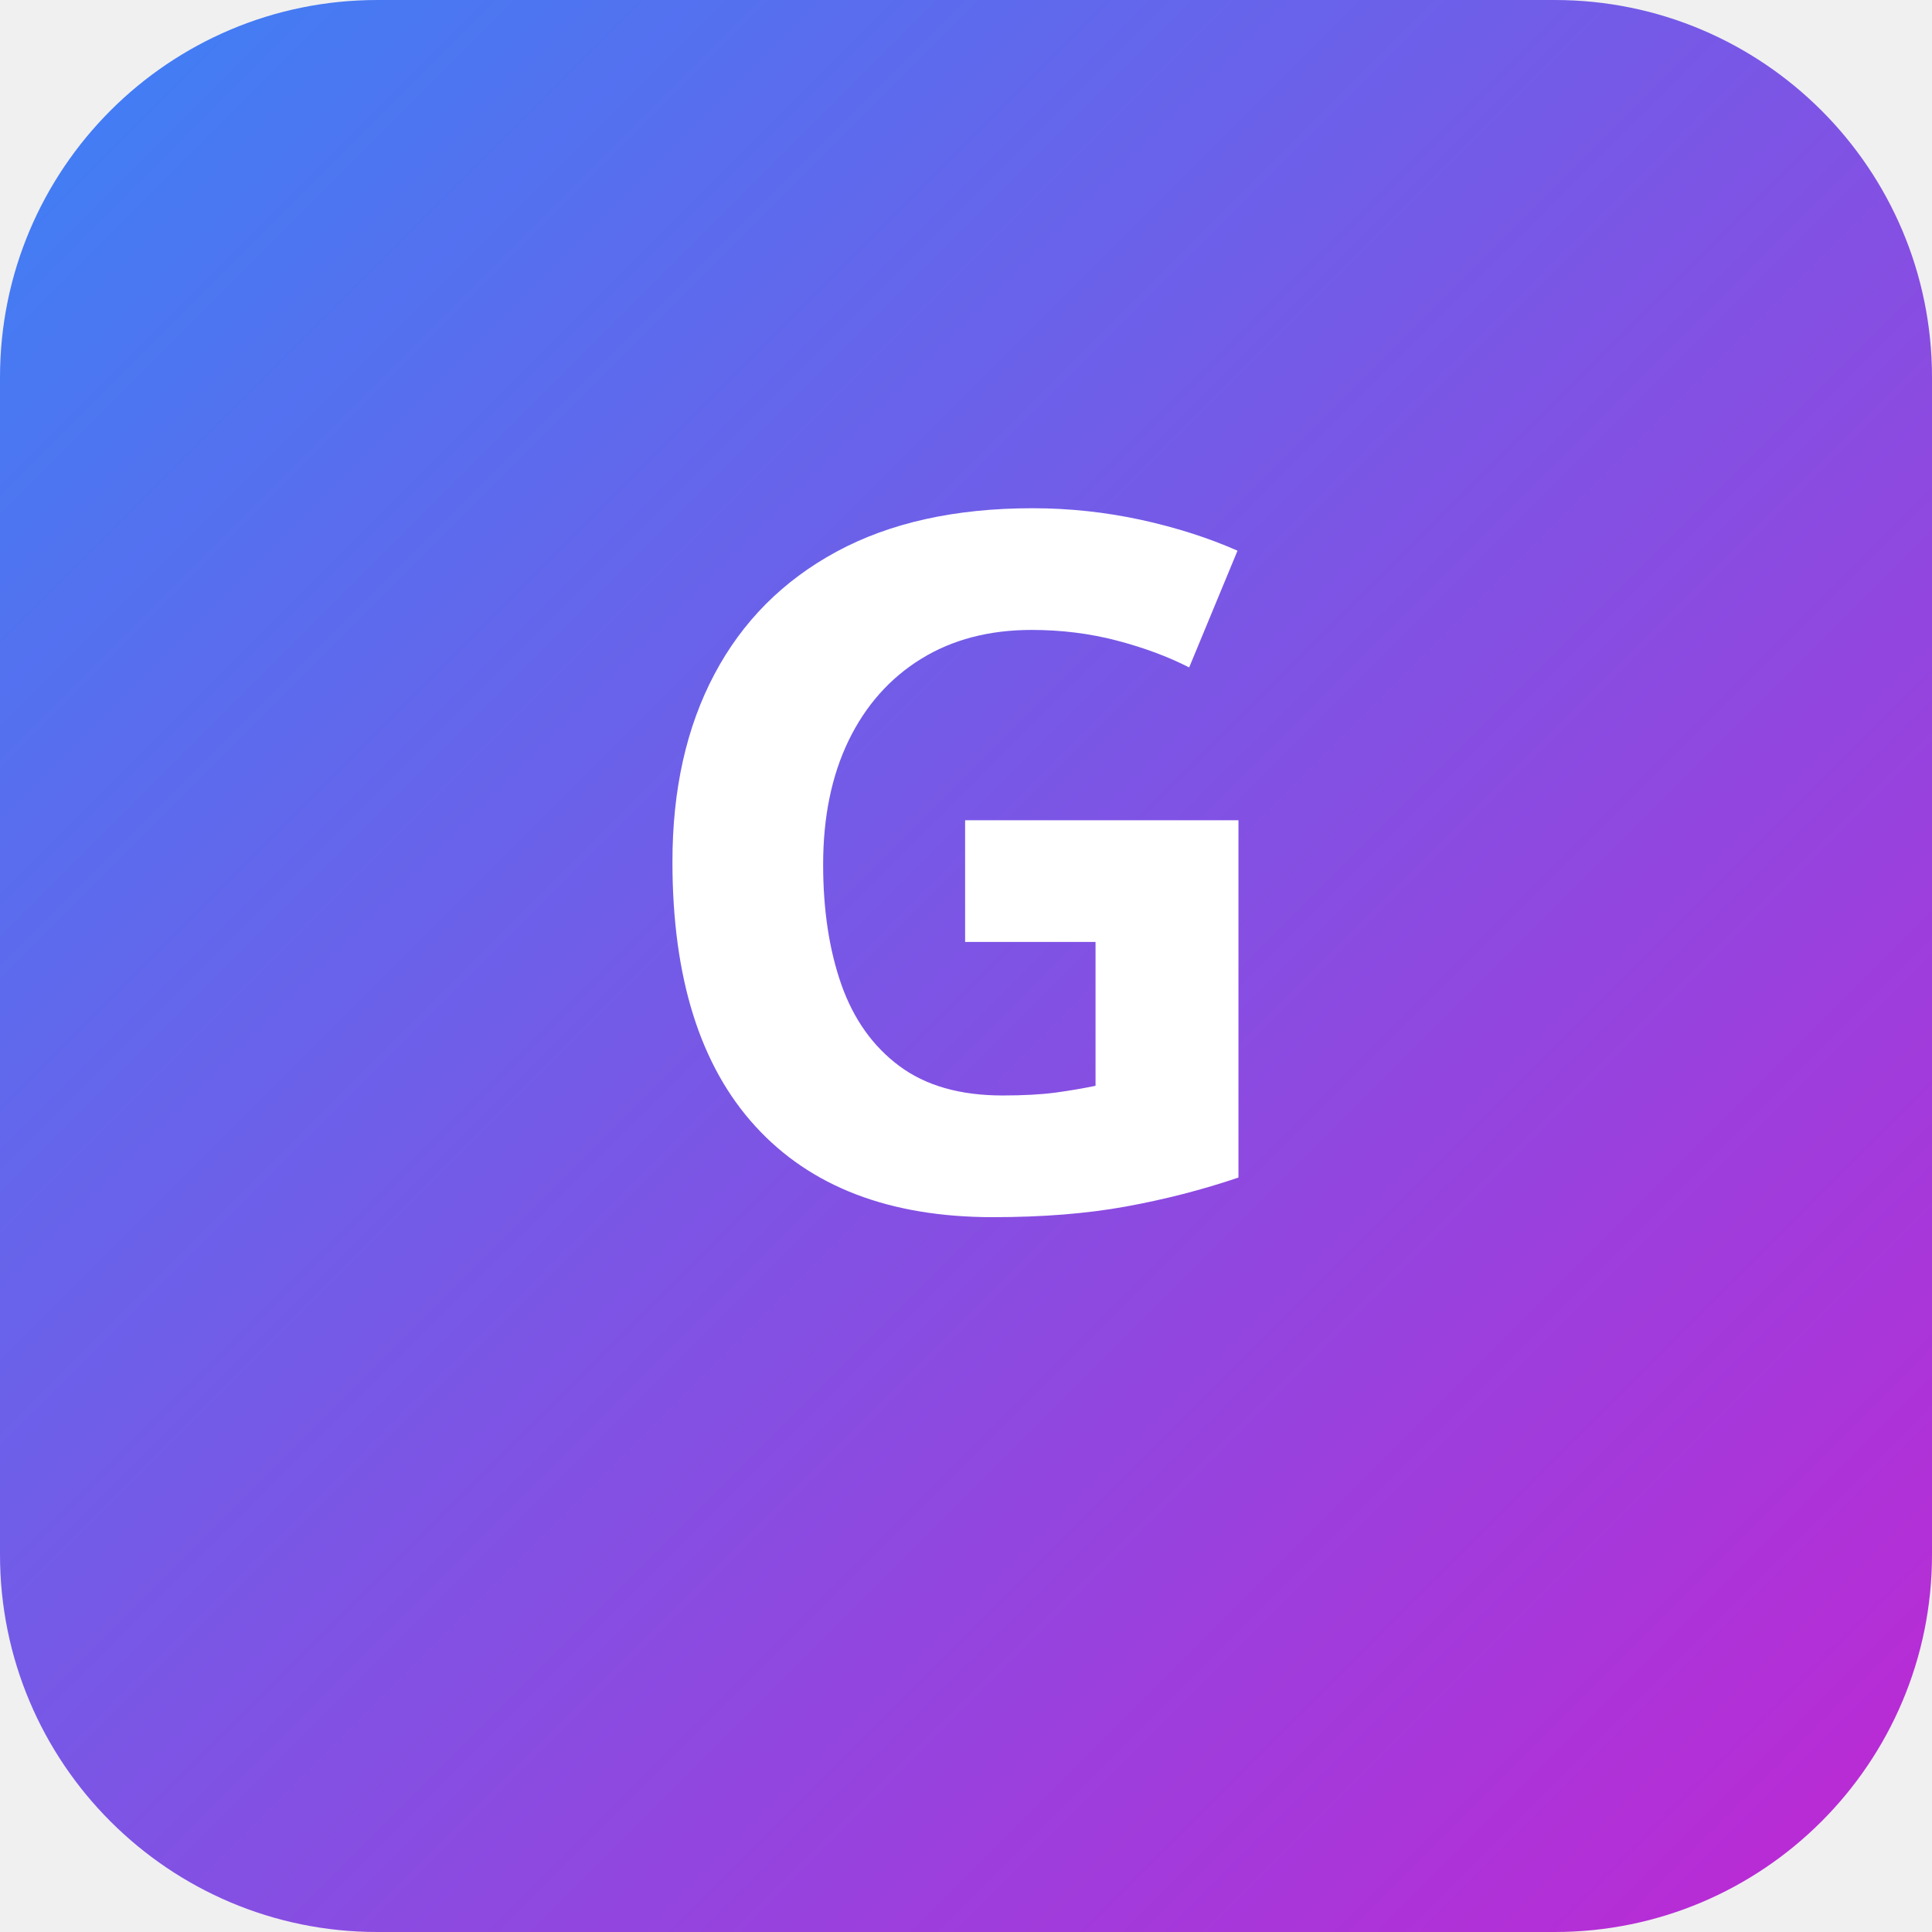
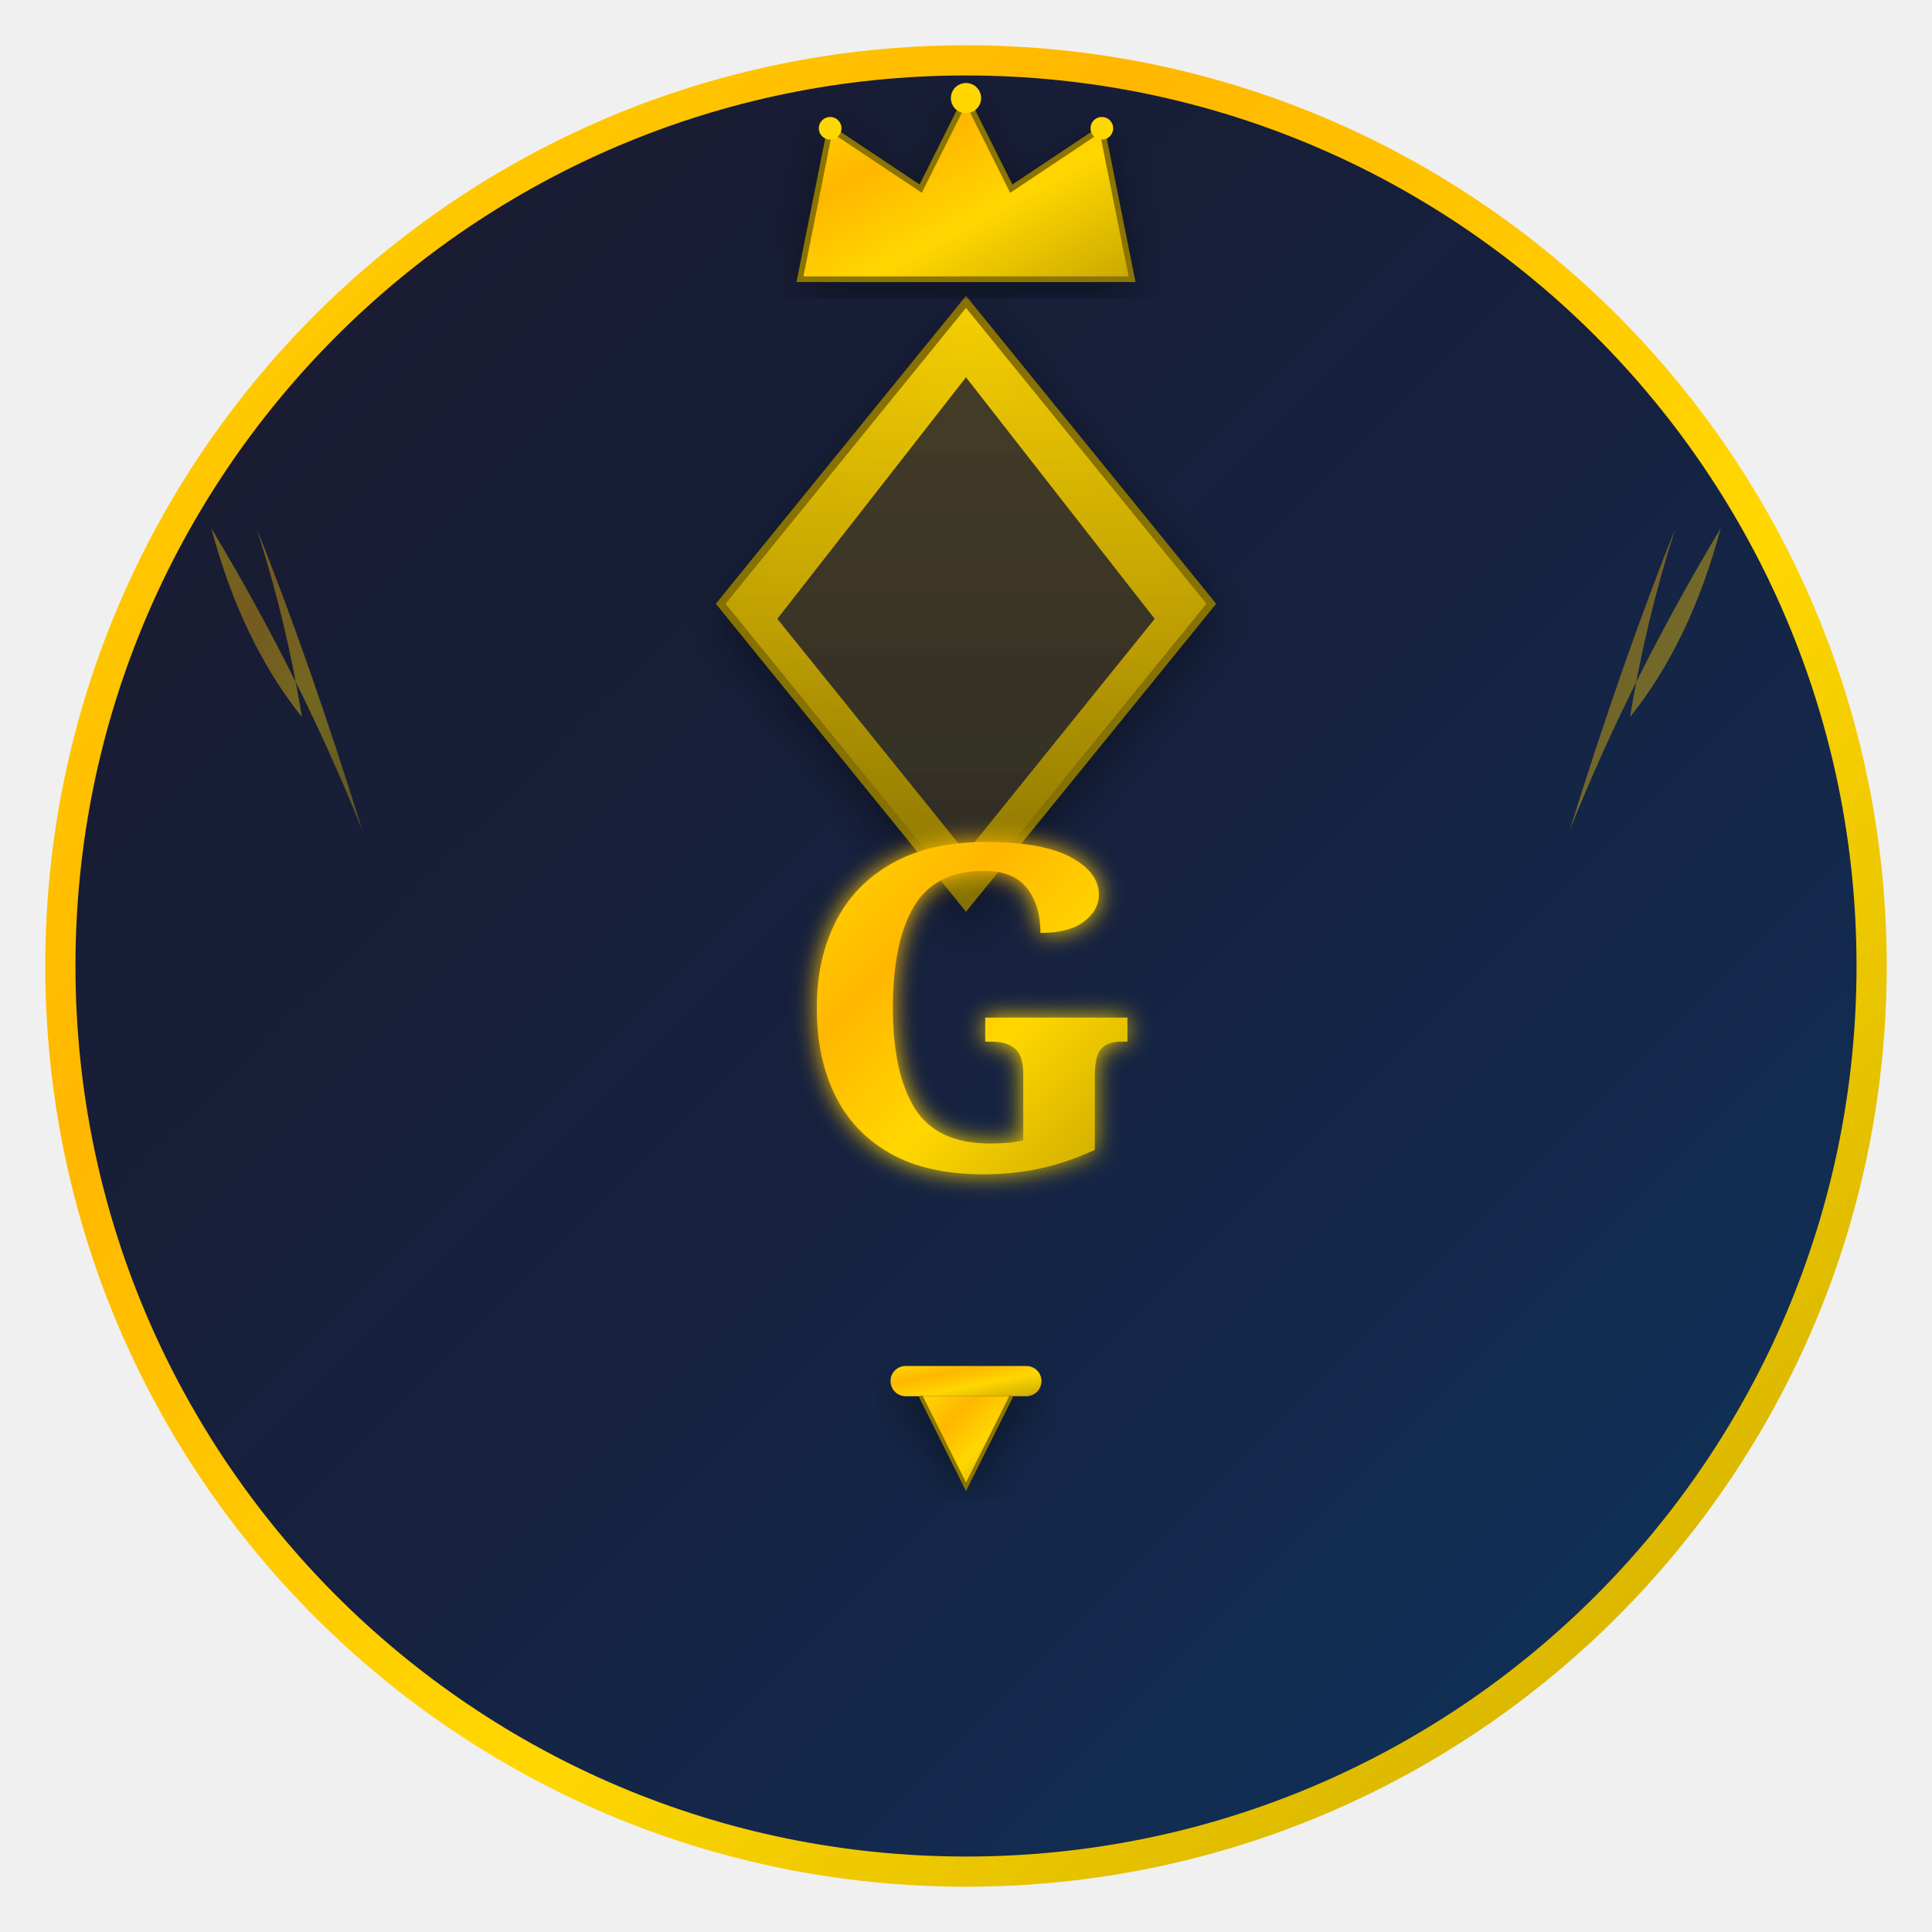
- <svg xmlns="http://www.w3.org/2000/svg" width="128" height="128" viewBox="0 0 128 128">
+ <svg xmlns="http://www.w3.org/2000/svg" viewBox="0 0 512 512" fill="none">
  <defs>
-     <linearGradient id="g" x1="0%" y1="0%" x2="100%" y2="100%">
-       <stop offset="0%" stop-color="#3b82f6" />
-       <stop offset="100%" stop-color="#c026d3" />
+     <linearGradient id="bg" x1="0" y1="0" x2="1" y2="1">
+       <stop offset="0%" stop-color="#1a1a2e" />
+       <stop offset="50%" stop-color="#16213e" />
+       <stop offset="100%" stop-color="#0f3460" />
    </linearGradient>
+     <linearGradient id="gold" x1="0" y1="0" x2="1" y2="1">
+       <stop offset="0%" stop-color="#ffd700" />
+       <stop offset="30%" stop-color="#ffb700" />
+       <stop offset="60%" stop-color="#ffd700" />
+       <stop offset="100%" stop-color="#c9a800" />
+     </linearGradient>
+     <linearGradient id="gold2" x1="0" y1="0" x2="0" y2="1">
+       <stop offset="0%" stop-color="#ffd700" />
+       <stop offset="50%" stop-color="#c9a800" />
+       <stop offset="100%" stop-color="#8b7500" />
+     </linearGradient>
+     <filter id="glow">
+       <feGaussianBlur stdDeviation="3" result="coloredBlur" />
+       <feMerge>
+         <feMergeNode in="coloredBlur" />
+         <feMergeNode in="SourceGraphic" />
+       </feMerge>
+     </filter>
+     <filter id="shadow">
+       <feDropShadow dx="0" dy="4" stdDeviation="6" flood-color="#000" flood-opacity="0.4" />
+     </filter>
  </defs>
-   <rect width="128" height="128" rx="25" fill="url(#g)" />
-   <text x="64" y="80" text-anchor="middle" fill="white" font-size="64" font-weight="bold" font-family="sans-serif">G</text>
+   <circle cx="256" cy="256" r="240" fill="url(#bg)" stroke="url(#gold)" stroke-width="8" />
+   <g transform="translate(256,180)" filter="url(#shadow)">
+     <path d="M0,-100 L65,-20 L0,60 L-65,-20 Z" fill="url(#gold2)" stroke="#8b7500" stroke-width="2" opacity="0.95" />
+     <path d="M0,-80 L50,-16 L0,46 L-50,-16 Z" fill="#1a1a2e" opacity="0.8" />
+   </g>
+   <text x="256" y="310" text-anchor="middle" font-family="Georgia,serif" font-size="120" font-weight="bold" fill="url(#gold)" filter="url(#glow)" letter-spacing="-4">G</text>
+   <g transform="translate(256,54)" filter="url(#shadow)">
+     <path d="M-44,20 L-36,-20 L-12,-4 L0,-28 L12,-4 L36,-20 L44,20 Z" fill="url(#gold)" stroke="#8b7500" stroke-width="1.5" />
+     <circle cx="0" cy="-28" r="4" fill="#ffd700" />
+     <circle cx="-36" cy="-20" r="3" fill="#ffd700" />
+     <circle cx="36" cy="-20" r="3" fill="#ffd700" />
+   </g>
+   <g transform="translate(256,370)" filter="url(#shadow)">
+     <rect x="-20" y="-8" width="40" height="8" rx="4" fill="url(#gold)" />
+     <path d="M-12,0 L0,24 L12,0" fill="url(#gold)" stroke="#8b7500" stroke-width="1" />
+   </g>
+   <path d="M96,220 Q80,180 56,140 Q64,170 80,190 Q76,165 68,140 Q82,175 96,220" fill="url(#gold)" opacity="0.4" />
+   <path d="M416,220 Q432,180 456,140 Q448,170 432,190 Q436,165 444,140 Q430,175 416,220" fill="url(#gold)" opacity="0.4" />
</svg>
